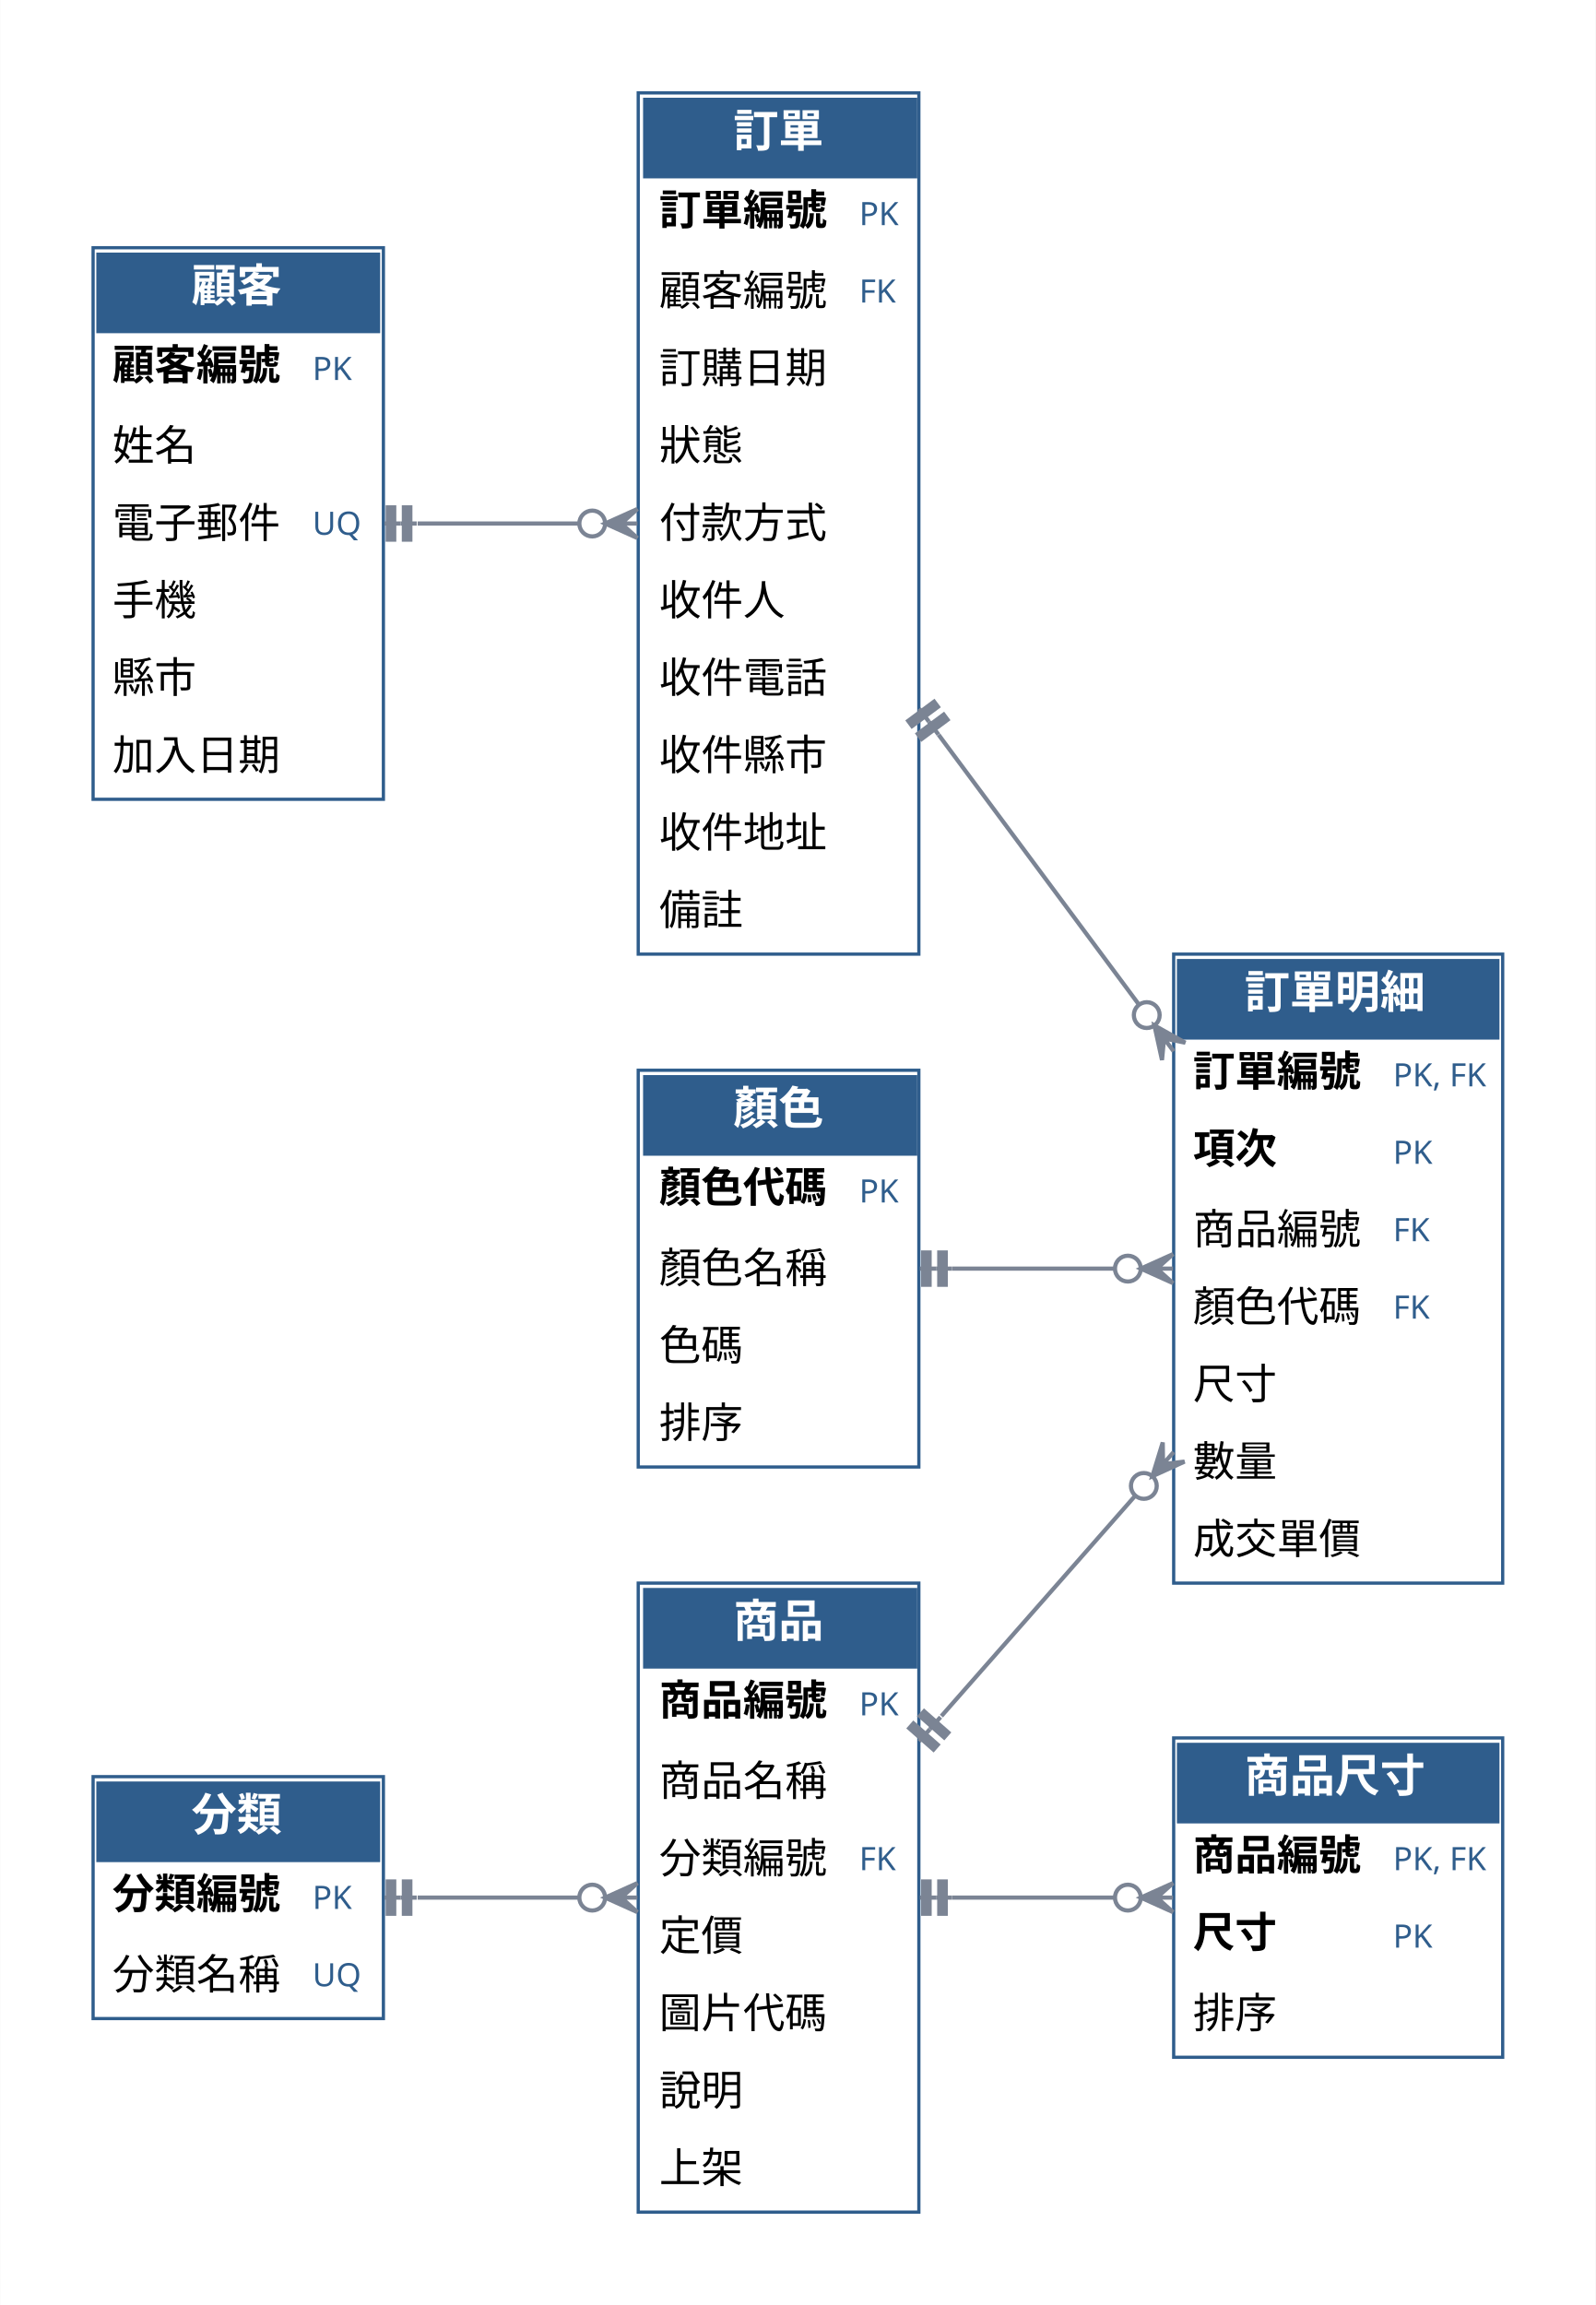
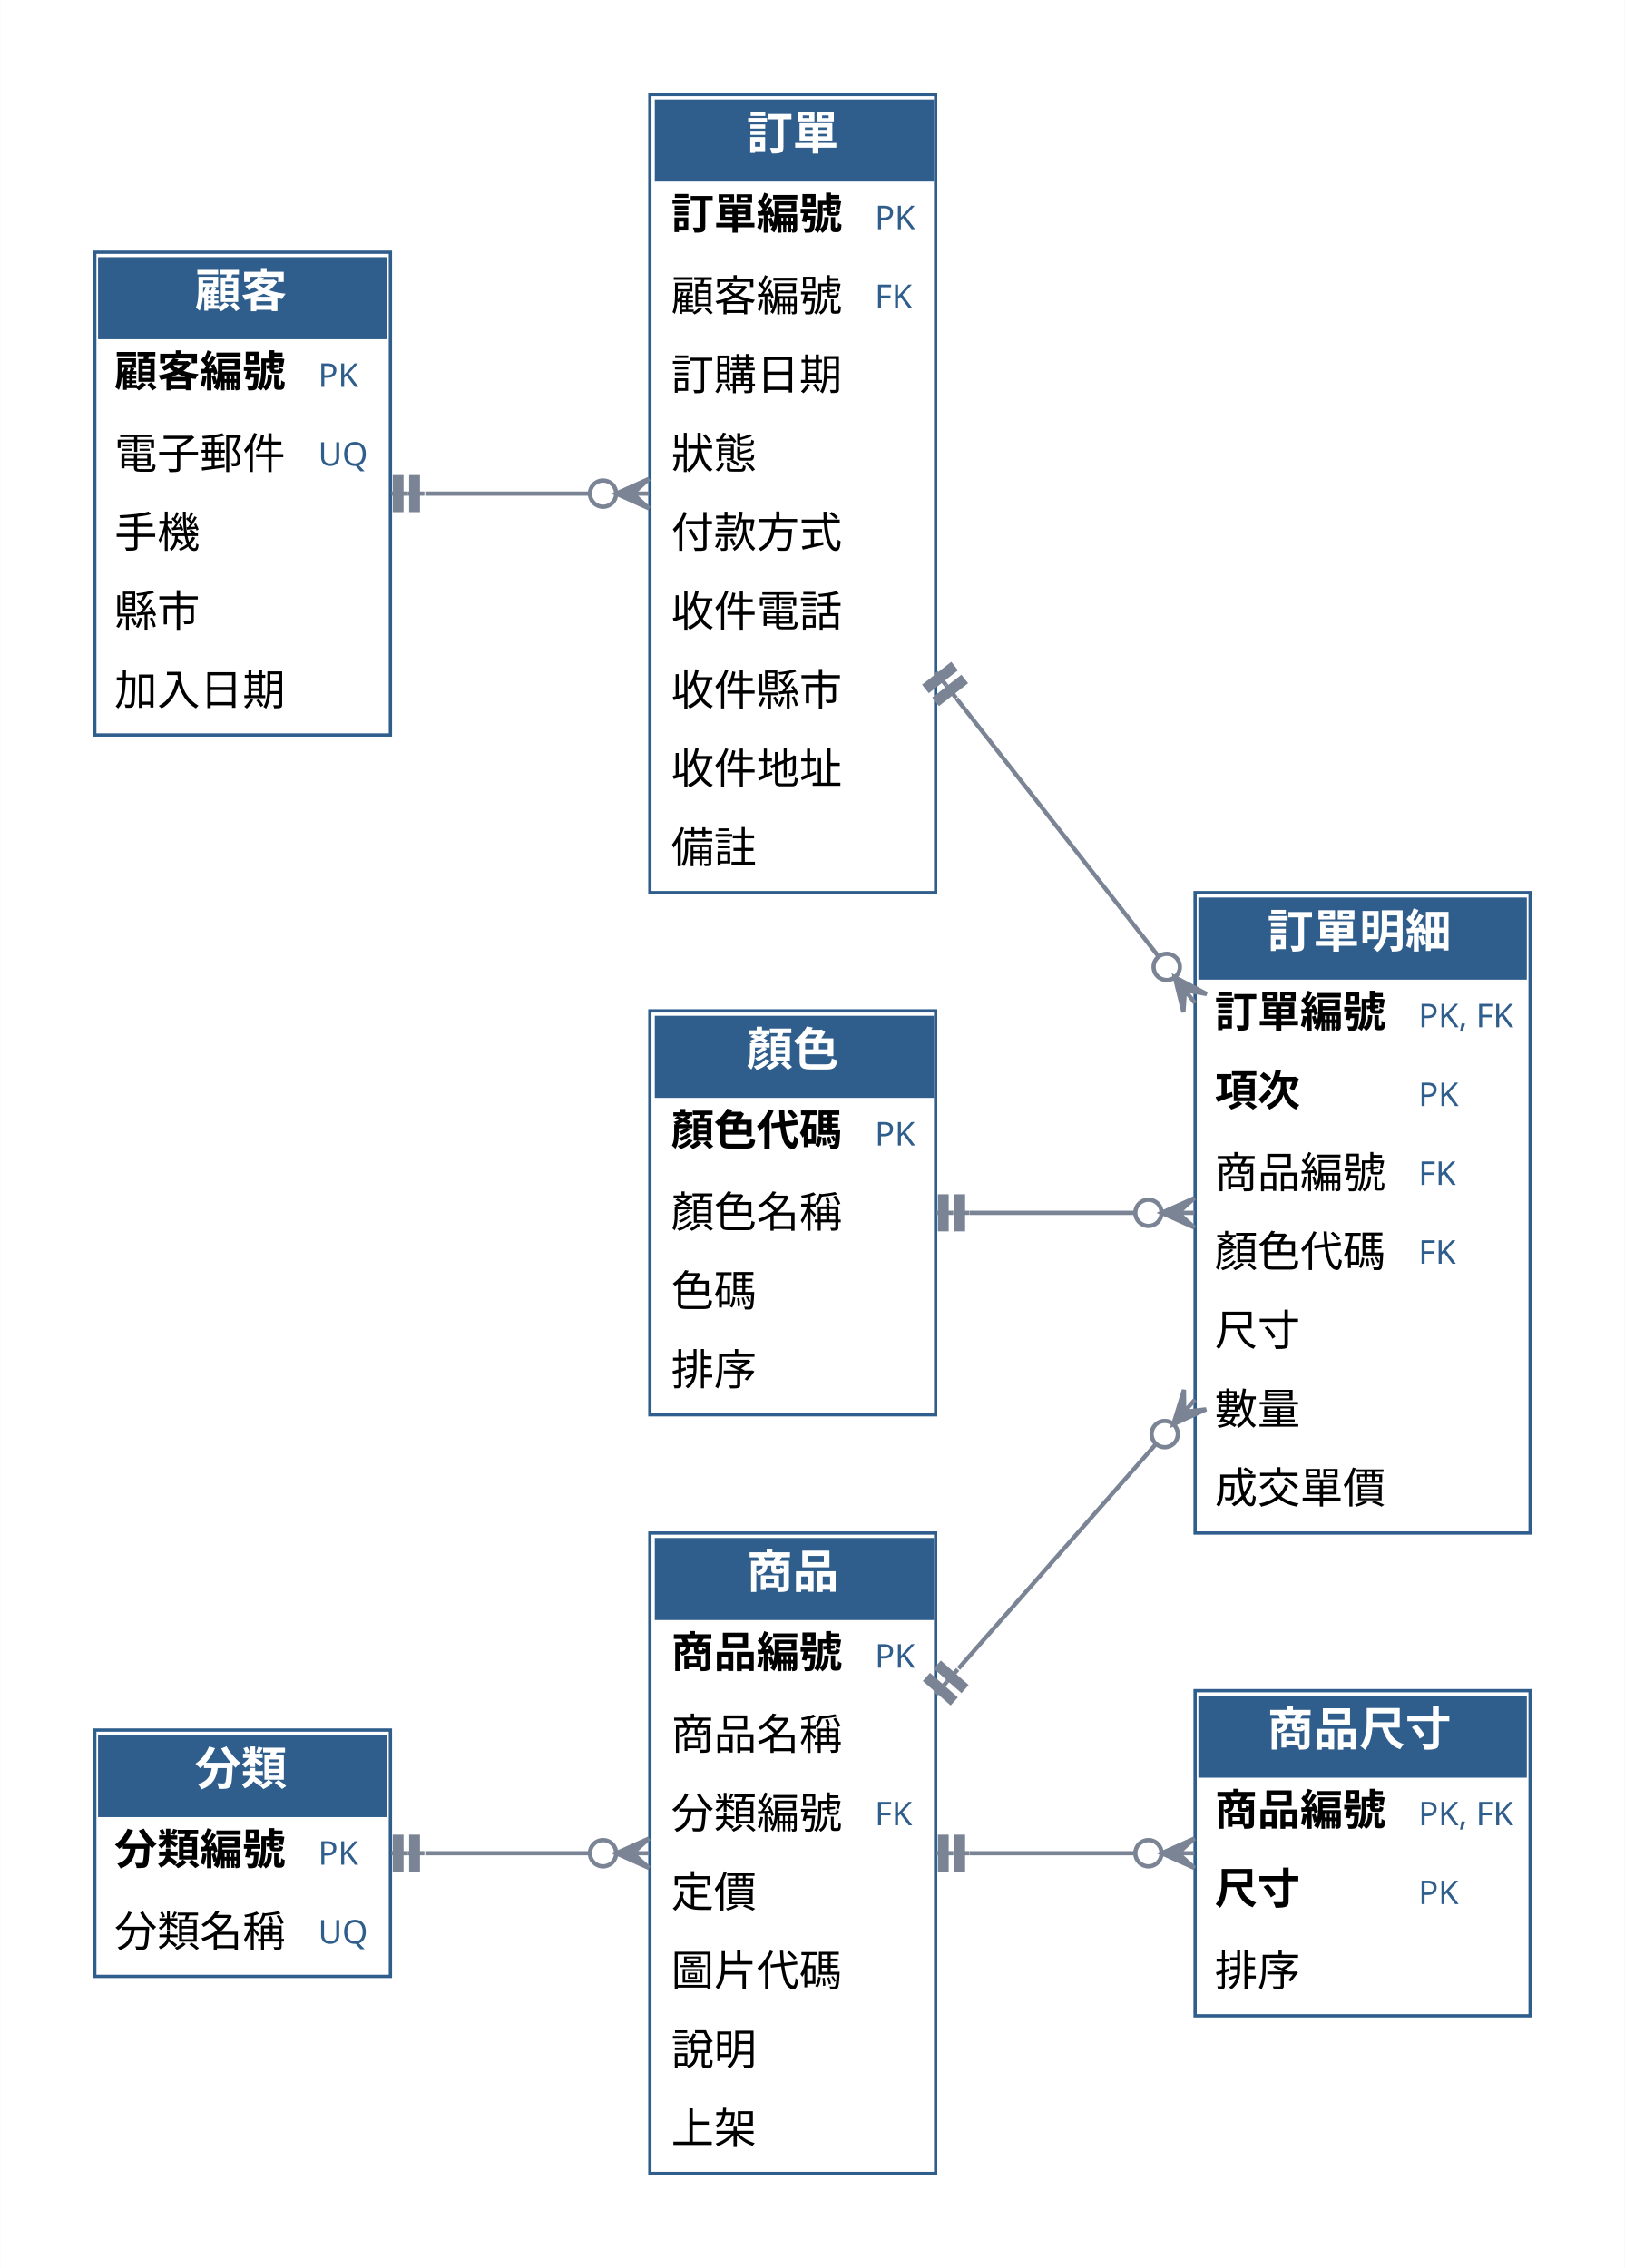
- <svg xmlns="http://www.w3.org/2000/svg" width="495pt" height="715pt" viewBox="0.00 0.00 494.60 714.60">
-   <g id="graph0" class="graph" transform="scale(1 1) rotate(0) translate(28.8 685.8)">
-     <polygon fill="white" stroke="transparent" points="-28.8,28.8 -28.8,-685.8 465.8,-685.8 465.8,28.8 -28.8,28.8" />
+ <svg xmlns="http://www.w3.org/2000/svg" width="495pt" height="691pt" viewBox="0.00 0.00 494.60 690.60">
+   <g id="graph0" class="graph" transform="scale(1 1) rotate(0) translate(28.8 661.8)">
+     <polygon fill="white" stroke="transparent" points="-28.8,28.8 -28.8,-661.8 465.8,-661.8 465.8,28.8 -28.8,28.8" />
    <g id="node1" class="node">
-       <polygon fill="#2f5d8c" stroke="transparent" points="1,-582.5 1,-607.5 89,-607.5 89,-582.5 1,-582.5" />
-       <text text-anchor="start" x="30.5" y="-592.3" font-family="Microsoft JhengHei" font-weight="bold" font-size="14.00" fill="white">顧客</text>
-       <text text-anchor="start" x="6" y="-568.1" font-family="Microsoft JhengHei" font-weight="bold" font-size="13.00">顧客編號</text>
-       <text text-anchor="start" x="68" y="-568" font-family="Microsoft JhengHei" font-size="10.00" fill="#2f5d8c">PK</text>
-       <text text-anchor="start" x="6" y="-543.1" font-family="Microsoft JhengHei" font-size="13.00">姓名</text>
-       <text text-anchor="start" x="68" y="-544" font-family="Microsoft JhengHei" font-size="10.00" fill="#ffffff">.</text>
+       <polygon fill="#2f5d8c" stroke="transparent" points="1,-558.5 1,-583.5 89,-583.5 89,-558.5 1,-558.5" />
+       <text text-anchor="start" x="30.5" y="-568.3" font-family="Microsoft JhengHei" font-weight="bold" font-size="14.00" fill="white">顧客</text>
+       <text text-anchor="start" x="6" y="-544.1" font-family="Microsoft JhengHei" font-weight="bold" font-size="13.00">顧客編號</text>
+       <text text-anchor="start" x="68" y="-544" font-family="Microsoft JhengHei" font-size="10.00" fill="#2f5d8c">PK</text>
      <text text-anchor="start" x="6" y="-519.1" font-family="Microsoft JhengHei" font-size="13.00">電子郵件</text>
      <text text-anchor="start" x="68" y="-520" font-family="Microsoft JhengHei" font-size="10.00" fill="#2f5d8c">UQ</text>
      <text text-anchor="start" x="6" y="-495.1" font-family="Microsoft JhengHei" font-size="13.00">手機</text>
      <text text-anchor="start" x="68" y="-496" font-family="Microsoft JhengHei" font-size="10.00" fill="#ffffff">.</text>
      <text text-anchor="start" x="6" y="-471.1" font-family="Microsoft JhengHei" font-size="13.00">縣市</text>
      <text text-anchor="start" x="68" y="-472" font-family="Microsoft JhengHei" font-size="10.00" fill="#ffffff">.</text>
      <text text-anchor="start" x="6" y="-447.1" font-family="Microsoft JhengHei" font-size="13.00">加入日期</text>
      <text text-anchor="start" x="68" y="-448" font-family="Microsoft JhengHei" font-size="10.00" fill="#ffffff">.</text>
-       <polygon fill="none" stroke="#2f5d8c" points="0,-438 0,-609 90,-609 90,-438 0,-438" />
+       <polygon fill="none" stroke="#2f5d8c" points="0,-438 0,-585 90,-585 90,-438 0,-438" />
    </g>
    <g id="node2" class="node">
-       <polygon fill="#2f5d8c" stroke="transparent" points="170.5,-630.5 170.5,-655.5 255.5,-655.5 255.5,-630.5 170.5,-630.5" />
-       <text text-anchor="start" x="198.5" y="-640.3" font-family="Microsoft JhengHei" font-weight="bold" font-size="14.00" fill="white">訂單</text>
-       <text text-anchor="start" x="175.5" y="-616.1" font-family="Microsoft JhengHei" font-weight="bold" font-size="13.00">訂單編號</text>
-       <text text-anchor="start" x="237.5" y="-616" font-family="Microsoft JhengHei" font-size="10.00" fill="#2f5d8c">PK</text>
-       <text text-anchor="start" x="175.5" y="-591.1" font-family="Microsoft JhengHei" font-size="13.00">顧客編號</text>
-       <text text-anchor="start" x="237.5" y="-592" font-family="Microsoft JhengHei" font-size="10.00" fill="#2f5d8c">FK</text>
-       <text text-anchor="start" x="175.5" y="-567.1" font-family="Microsoft JhengHei" font-size="13.00">訂購日期</text>
-       <text text-anchor="start" x="237.5" y="-568" font-family="Microsoft JhengHei" font-size="10.00" fill="#ffffff">.</text>
-       <text text-anchor="start" x="175.5" y="-543.1" font-family="Microsoft JhengHei" font-size="13.00">狀態</text>
+       <polygon fill="#2f5d8c" stroke="transparent" points="170.5,-606.5 170.5,-631.5 255.5,-631.5 255.5,-606.5 170.5,-606.5" />
+       <text text-anchor="start" x="198.5" y="-616.3" font-family="Microsoft JhengHei" font-weight="bold" font-size="14.00" fill="white">訂單</text>
+       <text text-anchor="start" x="175.5" y="-592.1" font-family="Microsoft JhengHei" font-weight="bold" font-size="13.00">訂單編號</text>
+       <text text-anchor="start" x="237.5" y="-592" font-family="Microsoft JhengHei" font-size="10.00" fill="#2f5d8c">PK</text>
+       <text text-anchor="start" x="175.5" y="-567.1" font-family="Microsoft JhengHei" font-size="13.00">顧客編號</text>
+       <text text-anchor="start" x="237.5" y="-568" font-family="Microsoft JhengHei" font-size="10.00" fill="#2f5d8c">FK</text>
+       <text text-anchor="start" x="175.5" y="-543.1" font-family="Microsoft JhengHei" font-size="13.00">訂購日期</text>
      <text text-anchor="start" x="237.5" y="-544" font-family="Microsoft JhengHei" font-size="10.00" fill="#ffffff">.</text>
-       <text text-anchor="start" x="175.5" y="-519.1" font-family="Microsoft JhengHei" font-size="13.00">付款方式</text>
+       <text text-anchor="start" x="175.5" y="-519.1" font-family="Microsoft JhengHei" font-size="13.00">狀態</text>
      <text text-anchor="start" x="237.5" y="-520" font-family="Microsoft JhengHei" font-size="10.00" fill="#ffffff">.</text>
-       <text text-anchor="start" x="175.5" y="-495.1" font-family="Microsoft JhengHei" font-size="13.00">收件人</text>
+       <text text-anchor="start" x="175.5" y="-495.1" font-family="Microsoft JhengHei" font-size="13.00">付款方式</text>
      <text text-anchor="start" x="237.5" y="-496" font-family="Microsoft JhengHei" font-size="10.00" fill="#ffffff">.</text>
      <text text-anchor="start" x="175.5" y="-471.1" font-family="Microsoft JhengHei" font-size="13.00">收件電話</text>
      <text text-anchor="start" x="237.5" y="-472" font-family="Microsoft JhengHei" font-size="10.00" fill="#ffffff">.</text>
      <text text-anchor="start" x="175.5" y="-447.1" font-family="Microsoft JhengHei" font-size="13.00">收件縣市</text>
      <text text-anchor="start" x="237.5" y="-448" font-family="Microsoft JhengHei" font-size="10.00" fill="#ffffff">.</text>
      <text text-anchor="start" x="175.5" y="-423.1" font-family="Microsoft JhengHei" font-size="13.00">收件地址</text>
      <text text-anchor="start" x="237.5" y="-424" font-family="Microsoft JhengHei" font-size="10.00" fill="#ffffff">.</text>
      <text text-anchor="start" x="175.5" y="-399.1" font-family="Microsoft JhengHei" font-size="13.00">備註</text>
      <text text-anchor="start" x="237.5" y="-400" font-family="Microsoft JhengHei" font-size="10.00" fill="#ffffff">.</text>
-       <polygon fill="none" stroke="#2f5d8c" points="169,-390 169,-657 256,-657 256,-390 169,-390" />
+       <polygon fill="none" stroke="#2f5d8c" points="169,-390 169,-633 256,-633 256,-390 169,-390" />
    </g>
    <g id="edge1" class="edge">
-       <path fill="none" stroke="#7b8494" stroke-width="1.3" d="M100.62,-523.5C116.62,-523.5 134.22,-523.5 150.59,-523.5" />
-       <polygon fill="#7b8494" stroke="#7b8494" stroke-width="1.3" points="91.35,-528.5 91.35,-518.5 93.35,-518.5 93.35,-528.5 91.35,-528.5" />
-       <polyline fill="none" stroke="#7b8494" stroke-width="1.3" points="90.35,-523.5 95.35,-523.5 " />
-       <polygon fill="#7b8494" stroke="#7b8494" stroke-width="1.3" points="96.35,-528.5 96.35,-518.5 98.35,-518.5 98.35,-528.5 96.35,-528.5" />
-       <polyline fill="none" stroke="#7b8494" stroke-width="1.3" points="95.35,-523.5 100.35,-523.5 " />
-       <polygon fill="#7b8494" stroke="#7b8494" stroke-width="1.3" points="158.74,-523.5 168.74,-528 163.74,-523.5 168.74,-523.5 168.74,-523.5 168.74,-523.5 163.74,-523.5 168.74,-519 158.74,-523.5 158.74,-523.5" />
-       <ellipse fill="none" stroke="#7b8494" stroke-width="1.3" cx="154.74" cy="-523.5" rx="4" ry="4" />
+       <path fill="none" stroke="#7b8494" stroke-width="1.3" d="M100.62,-511.5C116.62,-511.5 134.22,-511.5 150.59,-511.5" />
+       <polygon fill="#7b8494" stroke="#7b8494" stroke-width="1.3" points="91.35,-516.5 91.35,-506.5 93.35,-506.5 93.35,-516.5 91.35,-516.5" />
+       <polyline fill="none" stroke="#7b8494" stroke-width="1.3" points="90.35,-511.5 95.35,-511.5 " />
+       <polygon fill="#7b8494" stroke="#7b8494" stroke-width="1.3" points="96.35,-516.5 96.35,-506.5 98.35,-506.5 98.35,-516.5 96.35,-516.5" />
+       <polyline fill="none" stroke="#7b8494" stroke-width="1.3" points="95.35,-511.5 100.35,-511.5 " />
+       <polygon fill="#7b8494" stroke="#7b8494" stroke-width="1.3" points="158.74,-511.5 168.74,-516 163.74,-511.5 168.74,-511.5 168.74,-511.5 168.74,-511.5 163.74,-511.5 168.74,-507 158.74,-511.5 158.74,-511.5" />
+       <ellipse fill="none" stroke="#7b8494" stroke-width="1.3" cx="154.74" cy="-511.5" rx="4" ry="4" />
    </g>
    <g id="node3" class="node">
      <polygon fill="#2f5d8c" stroke="transparent" points="336,-363.5 336,-388.5 436,-388.5 436,-363.5 336,-363.5" />
      <text text-anchor="start" x="357" y="-373.3" font-family="Microsoft JhengHei" font-weight="bold" font-size="14.00" fill="white">訂單明細</text>
      <text text-anchor="start" x="341" y="-349.1" font-family="Microsoft JhengHei" font-weight="bold" font-size="13.00">訂單編號</text>
      <text text-anchor="start" x="403" y="-349" font-family="Microsoft JhengHei" font-size="10.00" fill="#2f5d8c">PK, FK</text>
      <text text-anchor="start" x="341" y="-325.1" font-family="Microsoft JhengHei" font-weight="bold" font-size="13.00">項次</text>
      <text text-anchor="start" x="403" y="-325" font-family="Microsoft JhengHei" font-size="10.00" fill="#2f5d8c">PK</text>
      <text text-anchor="start" x="341" y="-300.1" font-family="Microsoft JhengHei" font-size="13.00">商品編號</text>
      <text text-anchor="start" x="403" y="-301" font-family="Microsoft JhengHei" font-size="10.00" fill="#2f5d8c">FK</text>
      <text text-anchor="start" x="341" y="-276.1" font-family="Microsoft JhengHei" font-size="13.00">顏色代碼</text>
      <text text-anchor="start" x="403" y="-277" font-family="Microsoft JhengHei" font-size="10.00" fill="#2f5d8c">FK</text>
      <text text-anchor="start" x="341" y="-252.1" font-family="Microsoft JhengHei" font-size="13.00">尺寸</text>
      <text text-anchor="start" x="403" y="-253" font-family="Microsoft JhengHei" font-size="10.00" fill="#ffffff">.</text>
      <text text-anchor="start" x="341" y="-228.1" font-family="Microsoft JhengHei" font-size="13.00">數量</text>
      <text text-anchor="start" x="403" y="-229" font-family="Microsoft JhengHei" font-size="10.00" fill="#ffffff">.</text>
      <text text-anchor="start" x="341" y="-204.1" font-family="Microsoft JhengHei" font-size="13.00">成交單價</text>
      <text text-anchor="start" x="403" y="-205" font-family="Microsoft JhengHei" font-size="10.00" fill="#ffffff">.</text>
      <polygon fill="none" stroke="#2f5d8c" points="335,-195 335,-390 437,-390 437,-195 335,-195" />
    </g>
    <g id="edge2" class="edge">
-       <path fill="none" stroke="#7b8494" stroke-width="1.3" d="M262.11,-458.02C281.43,-432 303.87,-401.78 324.24,-374.34" />
-       <polygon fill="#7b8494" stroke="#7b8494" stroke-width="1.3" points="260.72,-468.28 252.7,-462.32 253.89,-460.71 261.92,-466.67 260.72,-468.28" />
-       <polyline fill="none" stroke="#7b8494" stroke-width="1.3" points="256.11,-466.1 259.09,-462.09 " />
-       <polygon fill="#7b8494" stroke="#7b8494" stroke-width="1.3" points="263.7,-464.27 255.68,-458.3 256.87,-456.7 264.9,-462.66 263.7,-464.27" />
-       <polyline fill="none" stroke="#7b8494" stroke-width="1.3" points="259.09,-462.09 262.07,-458.07 " />
-       <polygon fill="#7b8494" stroke="#7b8494" stroke-width="1.3" points="329.03,-367.89 338.61,-362.54 332.01,-363.87 334.99,-359.86 334.99,-359.86 334.99,-359.86 332.01,-363.87 331.38,-357.17 329.03,-367.89 329.03,-367.89" />
-       <ellipse fill="none" stroke="#7b8494" stroke-width="1.3" cx="326.65" cy="-371.1" rx="4" ry="4" />
+       <path fill="none" stroke="#7b8494" stroke-width="1.3" d="M262.4,-449.05C281.49,-424.67 303.59,-396.46 323.72,-370.75" />
+       <polygon fill="#7b8494" stroke="#7b8494" stroke-width="1.3" points="260.67,-459.38 252.79,-453.21 254.03,-451.64 261.9,-457.8 260.67,-459.38" />
+       <polyline fill="none" stroke="#7b8494" stroke-width="1.3" points="256.11,-457.08 259.2,-453.15 " />
+       <polygon fill="#7b8494" stroke="#7b8494" stroke-width="1.3" points="263.75,-455.44 255.88,-449.28 257.11,-447.7 264.98,-453.87 263.75,-455.44" />
+       <polyline fill="none" stroke="#7b8494" stroke-width="1.3" points="259.2,-453.15 262.28,-449.21 " />
+       <polygon fill="#7b8494" stroke="#7b8494" stroke-width="1.3" points="328.83,-364.23 338.54,-359.13 331.91,-360.29 334.99,-356.36 334.99,-356.36 334.99,-356.36 331.91,-360.29 331.45,-353.58 328.83,-364.23 328.83,-364.23" />
+       <ellipse fill="none" stroke="#7b8494" stroke-width="1.3" cx="326.36" cy="-367.38" rx="4" ry="4" />
    </g>
    <g id="node4" class="node">
      <polygon fill="#2f5d8c" stroke="transparent" points="170.5,-168.5 170.5,-193.5 255.5,-193.5 255.5,-168.5 170.5,-168.5" />
      <text text-anchor="start" x="198.5" y="-178.3" font-family="Microsoft JhengHei" font-weight="bold" font-size="14.00" fill="white">商品</text>
      <text text-anchor="start" x="175.5" y="-154.1" font-family="Microsoft JhengHei" font-weight="bold" font-size="13.00">商品編號</text>
      <text text-anchor="start" x="237.5" y="-154" font-family="Microsoft JhengHei" font-size="10.00" fill="#2f5d8c">PK</text>
      <text text-anchor="start" x="175.5" y="-129.1" font-family="Microsoft JhengHei" font-size="13.00">商品名稱</text>
      <text text-anchor="start" x="237.5" y="-130" font-family="Microsoft JhengHei" font-size="10.00" fill="#ffffff">.</text>
      <text text-anchor="start" x="175.5" y="-105.1" font-family="Microsoft JhengHei" font-size="13.00">分類編號</text>
      <text text-anchor="start" x="237.5" y="-106" font-family="Microsoft JhengHei" font-size="10.00" fill="#2f5d8c">FK</text>
      <text text-anchor="start" x="175.5" y="-81.1" font-family="Microsoft JhengHei" font-size="13.00">定價</text>
      <text text-anchor="start" x="237.5" y="-82" font-family="Microsoft JhengHei" font-size="10.00" fill="#ffffff">.</text>
      <text text-anchor="start" x="175.5" y="-57.1" font-family="Microsoft JhengHei" font-size="13.00">圖片代碼</text>
      <text text-anchor="start" x="237.5" y="-58" font-family="Microsoft JhengHei" font-size="10.00" fill="#ffffff">.</text>
      <text text-anchor="start" x="175.5" y="-33.1" font-family="Microsoft JhengHei" font-size="13.00">說明</text>
      <text text-anchor="start" x="237.5" y="-34" font-family="Microsoft JhengHei" font-size="10.00" fill="#ffffff">.</text>
      <text text-anchor="start" x="175.5" y="-9.1" font-family="Microsoft JhengHei" font-size="13.00">上架</text>
      <text text-anchor="start" x="237.5" y="-10" font-family="Microsoft JhengHei" font-size="10.00" fill="#ffffff">.</text>
      <polygon fill="none" stroke="#2f5d8c" points="169,0 169,-195 256,-195 256,0 169,0" />
    </g>
    <g id="edge3" class="edge">
      <path fill="none" stroke="#7b8494" stroke-width="1.3" d="M262.99,-153.77C281.71,-175.06 303.26,-199.56 322.99,-221.99" />
      <polygon fill="#7b8494" stroke="#7b8494" stroke-width="1.3" points="253.02,-150.01 260.53,-143.4 261.85,-144.9 254.34,-151.51 253.02,-150.01" />
      <polyline fill="none" stroke="#7b8494" stroke-width="1.3" points="256.11,-145.95 259.42,-149.71 " />
      <polygon fill="#7b8494" stroke="#7b8494" stroke-width="1.3" points="256.32,-153.76 263.83,-147.16 265.15,-148.66 257.64,-155.26 256.32,-153.76" />
      <polyline fill="none" stroke="#7b8494" stroke-width="1.3" points="259.42,-149.71 262.72,-153.46 " />
      <polygon fill="#7b8494" stroke="#7b8494" stroke-width="1.3" points="328.39,-228.13 331.61,-238.61 331.69,-231.89 334.99,-235.64 334.99,-235.64 334.99,-235.64 331.69,-231.89 338.37,-232.67 328.39,-228.13 328.39,-228.13" />
      <ellipse fill="none" stroke="#7b8494" stroke-width="1.3" cx="325.75" cy="-225.13" rx="4" ry="4" />
    </g>
    <g id="node5" class="node">
      <polygon fill="#2f5d8c" stroke="transparent" points="336,-120.5 336,-145.5 436,-145.5 436,-120.5 336,-120.5" />
      <text text-anchor="start" x="357" y="-130.3" font-family="Microsoft JhengHei" font-weight="bold" font-size="14.00" fill="white">商品尺寸</text>
      <text text-anchor="start" x="341" y="-106.1" font-family="Microsoft JhengHei" font-weight="bold" font-size="13.00">商品編號</text>
      <text text-anchor="start" x="403" y="-106" font-family="Microsoft JhengHei" font-size="10.00" fill="#2f5d8c">PK, FK</text>
      <text text-anchor="start" x="341" y="-82.1" font-family="Microsoft JhengHei" font-weight="bold" font-size="13.00">尺寸</text>
      <text text-anchor="start" x="403" y="-82" font-family="Microsoft JhengHei" font-size="10.00" fill="#2f5d8c">PK</text>
      <text text-anchor="start" x="341" y="-57.1" font-family="Microsoft JhengHei" font-size="13.00">排序</text>
      <text text-anchor="start" x="403" y="-58" font-family="Microsoft JhengHei" font-size="10.00" fill="#ffffff">.</text>
      <polygon fill="none" stroke="#2f5d8c" points="335,-48 335,-147 437,-147 437,-48 335,-48" />
    </g>
    <g id="edge6" class="edge">
      <path fill="none" stroke="#7b8494" stroke-width="1.3" d="M266.41,-97.5C282.32,-97.5 300.01,-97.5 316.77,-97.5" />
      <polygon fill="#7b8494" stroke="#7b8494" stroke-width="1.3" points="257.33,-102.5 257.33,-92.5 259.33,-92.5 259.33,-102.5 257.33,-102.5" />
      <polyline fill="none" stroke="#7b8494" stroke-width="1.3" points="256.33,-97.5 261.33,-97.5 " />
      <polygon fill="#7b8494" stroke="#7b8494" stroke-width="1.3" points="262.33,-102.5 262.33,-92.5 264.33,-92.5 264.33,-102.5 262.33,-102.5" />
      <polyline fill="none" stroke="#7b8494" stroke-width="1.3" points="261.33,-97.5 266.33,-97.5 " />
      <polygon fill="#7b8494" stroke="#7b8494" stroke-width="1.3" points="324.8,-97.5 334.8,-102 329.8,-97.5 334.8,-97.5 334.8,-97.5 334.8,-97.5 329.8,-97.5 334.8,-93 324.8,-97.5 324.8,-97.5" />
      <ellipse fill="none" stroke="#7b8494" stroke-width="1.3" cx="320.8" cy="-97.5" rx="4" ry="4" />
    </g>
    <g id="node6" class="node">
      <polygon fill="#2f5d8c" stroke="transparent" points="1,-108.5 1,-133.5 89,-133.5 89,-108.5 1,-108.5" />
      <text text-anchor="start" x="30.5" y="-118.3" font-family="Microsoft JhengHei" font-weight="bold" font-size="14.00" fill="white">分類</text>
      <text text-anchor="start" x="6" y="-94.1" font-family="Microsoft JhengHei" font-weight="bold" font-size="13.00">分類編號</text>
      <text text-anchor="start" x="68" y="-94" font-family="Microsoft JhengHei" font-size="10.00" fill="#2f5d8c">PK</text>
      <text text-anchor="start" x="6" y="-69.1" font-family="Microsoft JhengHei" font-size="13.00">分類名稱</text>
      <text text-anchor="start" x="68" y="-70" font-family="Microsoft JhengHei" font-size="10.00" fill="#2f5d8c">UQ</text>
      <polygon fill="none" stroke="#2f5d8c" points="0,-60 0,-135 90,-135 90,-60 0,-60" />
    </g>
    <g id="edge5" class="edge">
      <path fill="none" stroke="#7b8494" stroke-width="1.3" d="M100.62,-97.5C116.62,-97.5 134.22,-97.5 150.59,-97.5" />
      <polygon fill="#7b8494" stroke="#7b8494" stroke-width="1.3" points="91.35,-102.5 91.35,-92.5 93.35,-92.5 93.35,-102.5 91.35,-102.5" />
      <polyline fill="none" stroke="#7b8494" stroke-width="1.3" points="90.35,-97.5 95.35,-97.5 " />
      <polygon fill="#7b8494" stroke="#7b8494" stroke-width="1.3" points="96.35,-102.5 96.35,-92.5 98.35,-92.5 98.35,-102.5 96.35,-102.5" />
      <polyline fill="none" stroke="#7b8494" stroke-width="1.3" points="95.35,-97.5 100.35,-97.5 " />
      <polygon fill="#7b8494" stroke="#7b8494" stroke-width="1.3" points="158.74,-97.5 168.74,-102 163.74,-97.5 168.74,-97.5 168.74,-97.5 168.74,-97.5 163.74,-97.5 168.74,-93 158.74,-97.5 158.74,-97.5" />
      <ellipse fill="none" stroke="#7b8494" stroke-width="1.3" cx="154.74" cy="-97.5" rx="4" ry="4" />
    </g>
    <g id="node7" class="node">
      <polygon fill="#2f5d8c" stroke="transparent" points="170.5,-327.5 170.5,-352.5 255.5,-352.5 255.5,-327.5 170.5,-327.5" />
      <text text-anchor="start" x="198.5" y="-337.3" font-family="Microsoft JhengHei" font-weight="bold" font-size="14.00" fill="white">顏色</text>
      <text text-anchor="start" x="175.5" y="-313.1" font-family="Microsoft JhengHei" font-weight="bold" font-size="13.00">顏色代碼</text>
      <text text-anchor="start" x="237.5" y="-313" font-family="Microsoft JhengHei" font-size="10.00" fill="#2f5d8c">PK</text>
      <text text-anchor="start" x="175.5" y="-288.1" font-family="Microsoft JhengHei" font-size="13.00">顏色名稱</text>
      <text text-anchor="start" x="237.5" y="-289" font-family="Microsoft JhengHei" font-size="10.00" fill="#ffffff">.</text>
      <text text-anchor="start" x="175.5" y="-264.1" font-family="Microsoft JhengHei" font-size="13.00">色碼</text>
      <text text-anchor="start" x="237.5" y="-265" font-family="Microsoft JhengHei" font-size="10.00" fill="#ffffff">.</text>
      <text text-anchor="start" x="175.5" y="-240.1" font-family="Microsoft JhengHei" font-size="13.00">排序</text>
      <text text-anchor="start" x="237.5" y="-241" font-family="Microsoft JhengHei" font-size="10.00" fill="#ffffff">.</text>
      <polygon fill="none" stroke="#2f5d8c" points="169,-231 169,-354 256,-354 256,-231 169,-231" />
    </g>
    <g id="edge4" class="edge">
      <path fill="none" stroke="#7b8494" stroke-width="1.3" d="M266.41,-292.5C282.32,-292.5 300.01,-292.5 316.77,-292.5" />
      <polygon fill="#7b8494" stroke="#7b8494" stroke-width="1.3" points="257.33,-297.5 257.33,-287.5 259.33,-287.5 259.33,-297.5 257.33,-297.5" />
      <polyline fill="none" stroke="#7b8494" stroke-width="1.3" points="256.33,-292.5 261.33,-292.5 " />
      <polygon fill="#7b8494" stroke="#7b8494" stroke-width="1.3" points="262.33,-297.5 262.33,-287.5 264.33,-287.5 264.33,-297.5 262.33,-297.5" />
      <polyline fill="none" stroke="#7b8494" stroke-width="1.3" points="261.33,-292.5 266.33,-292.5 " />
      <polygon fill="#7b8494" stroke="#7b8494" stroke-width="1.3" points="324.8,-292.5 334.8,-297 329.8,-292.5 334.8,-292.5 334.8,-292.5 334.8,-292.5 329.8,-292.5 334.8,-288 324.8,-292.5 324.8,-292.5" />
      <ellipse fill="none" stroke="#7b8494" stroke-width="1.3" cx="320.8" cy="-292.5" rx="4" ry="4" />
    </g>
  </g>
</svg>
